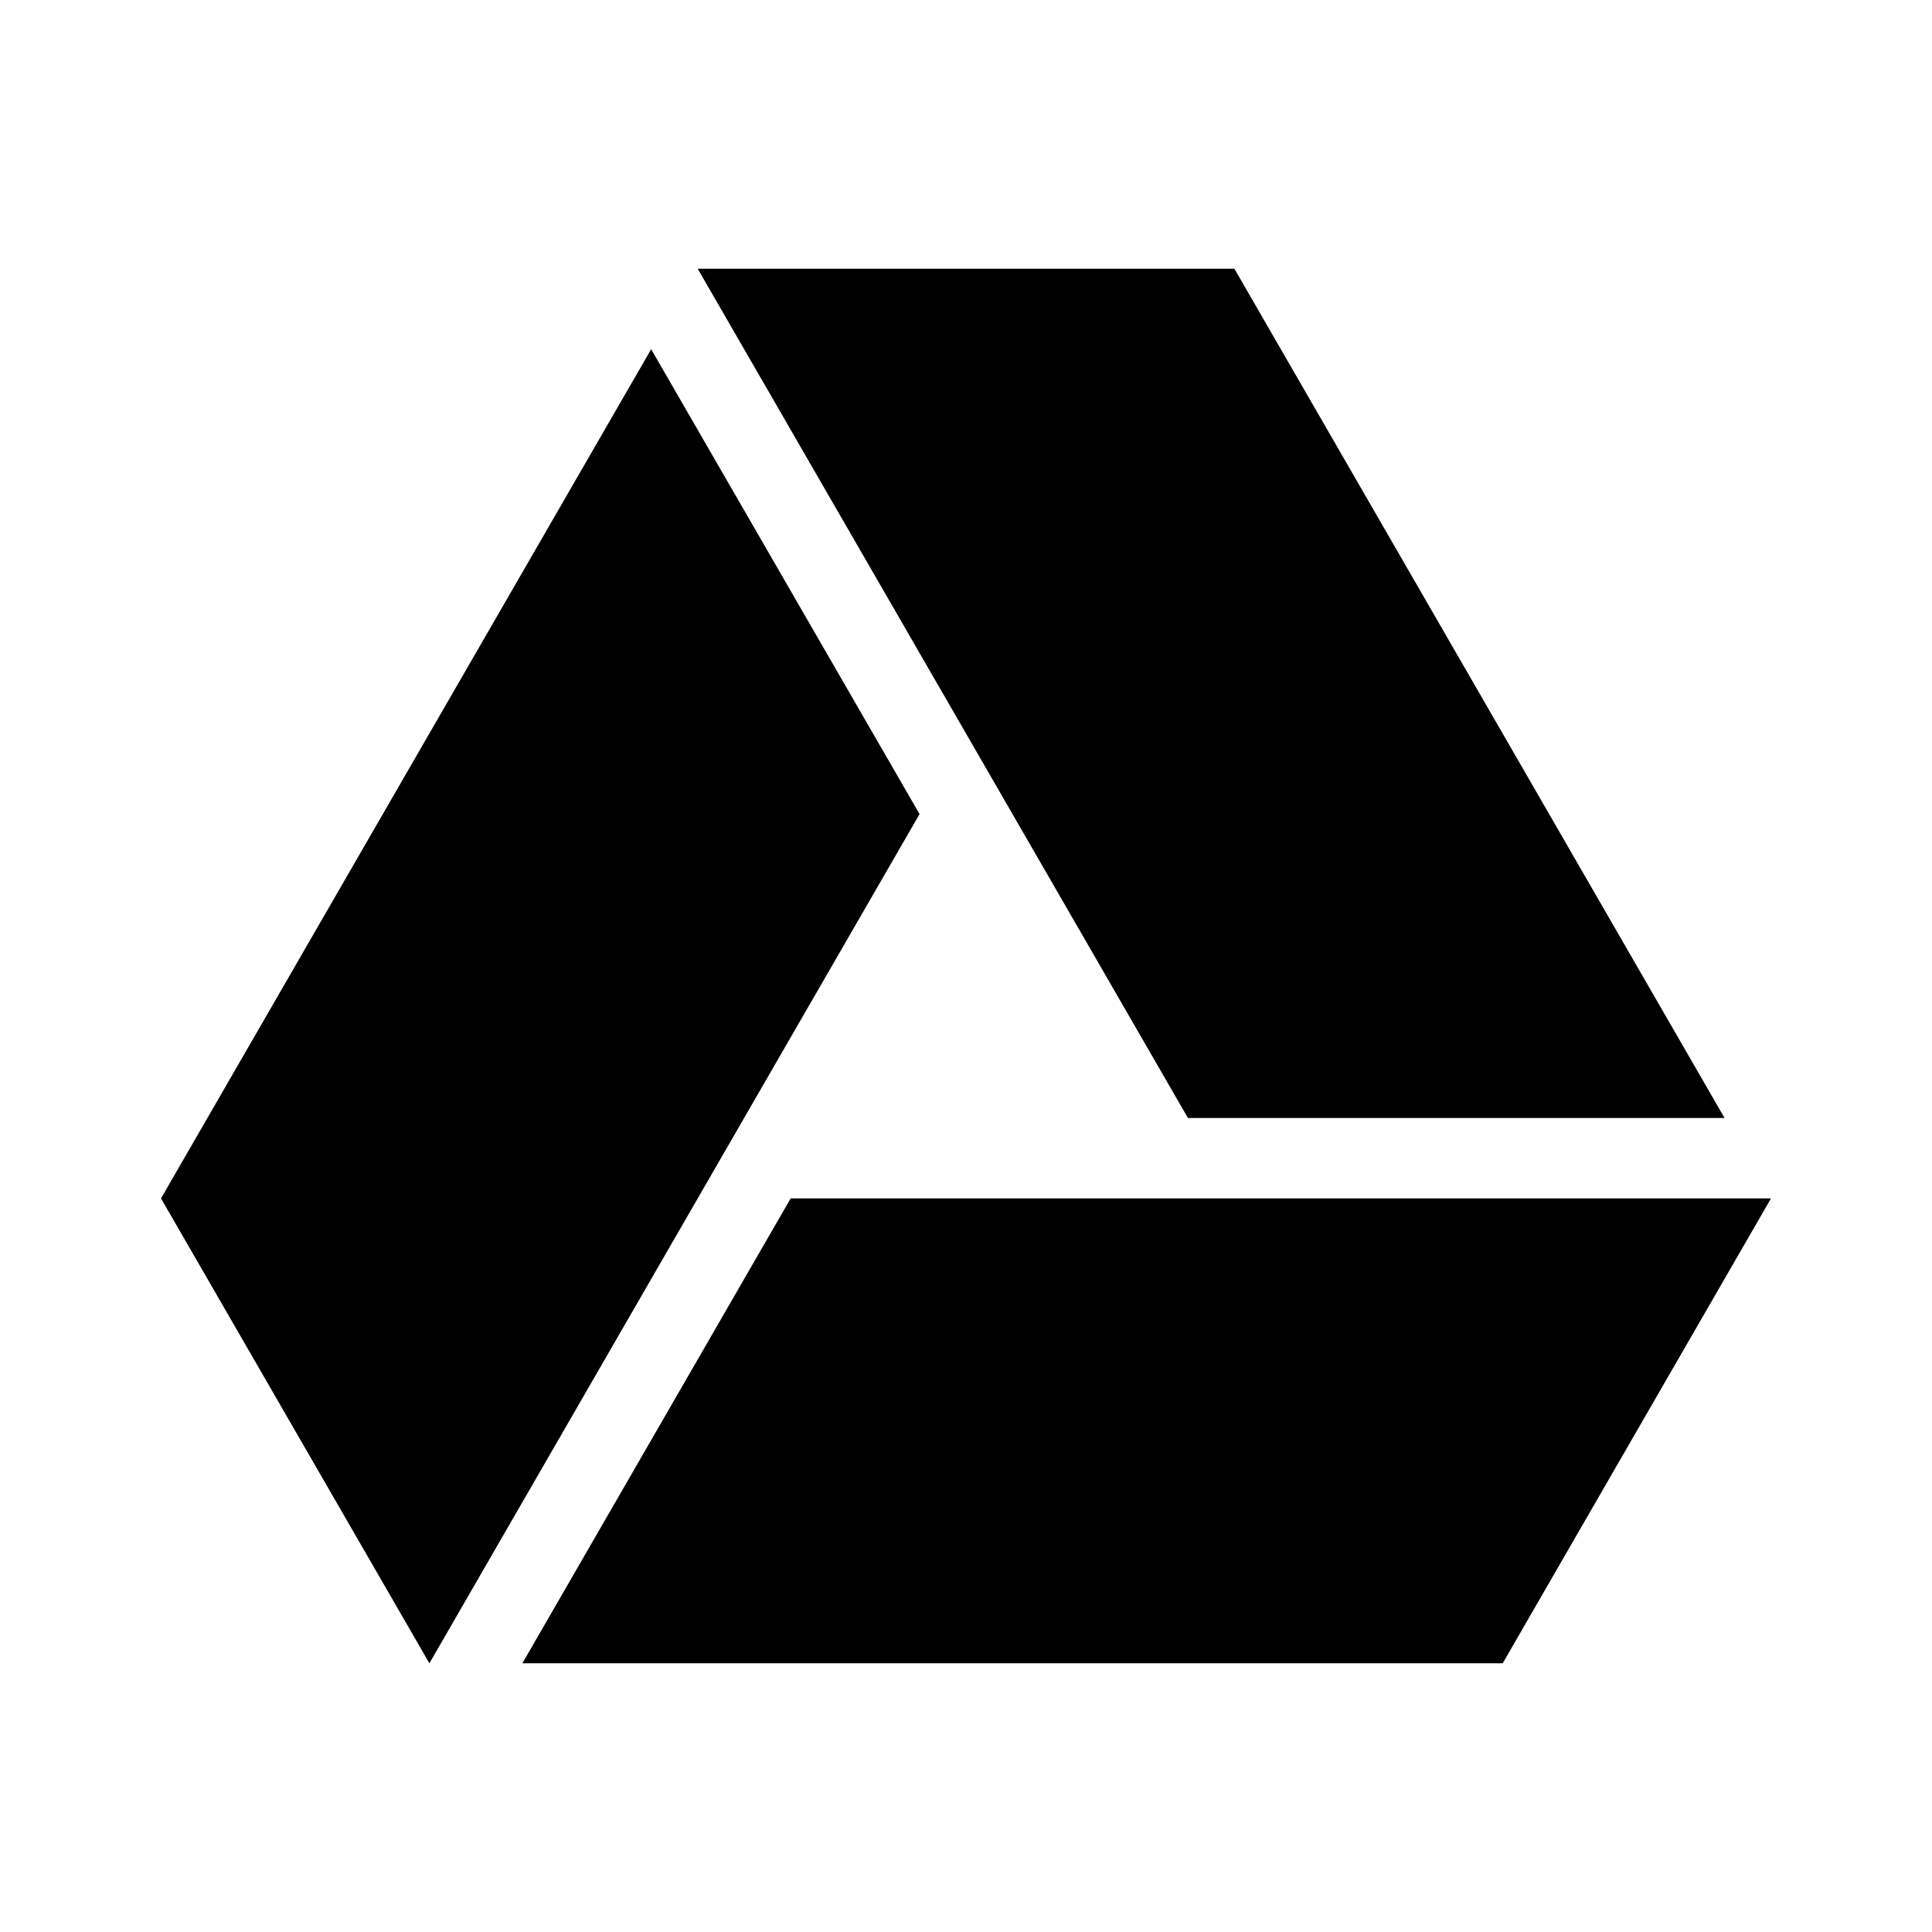
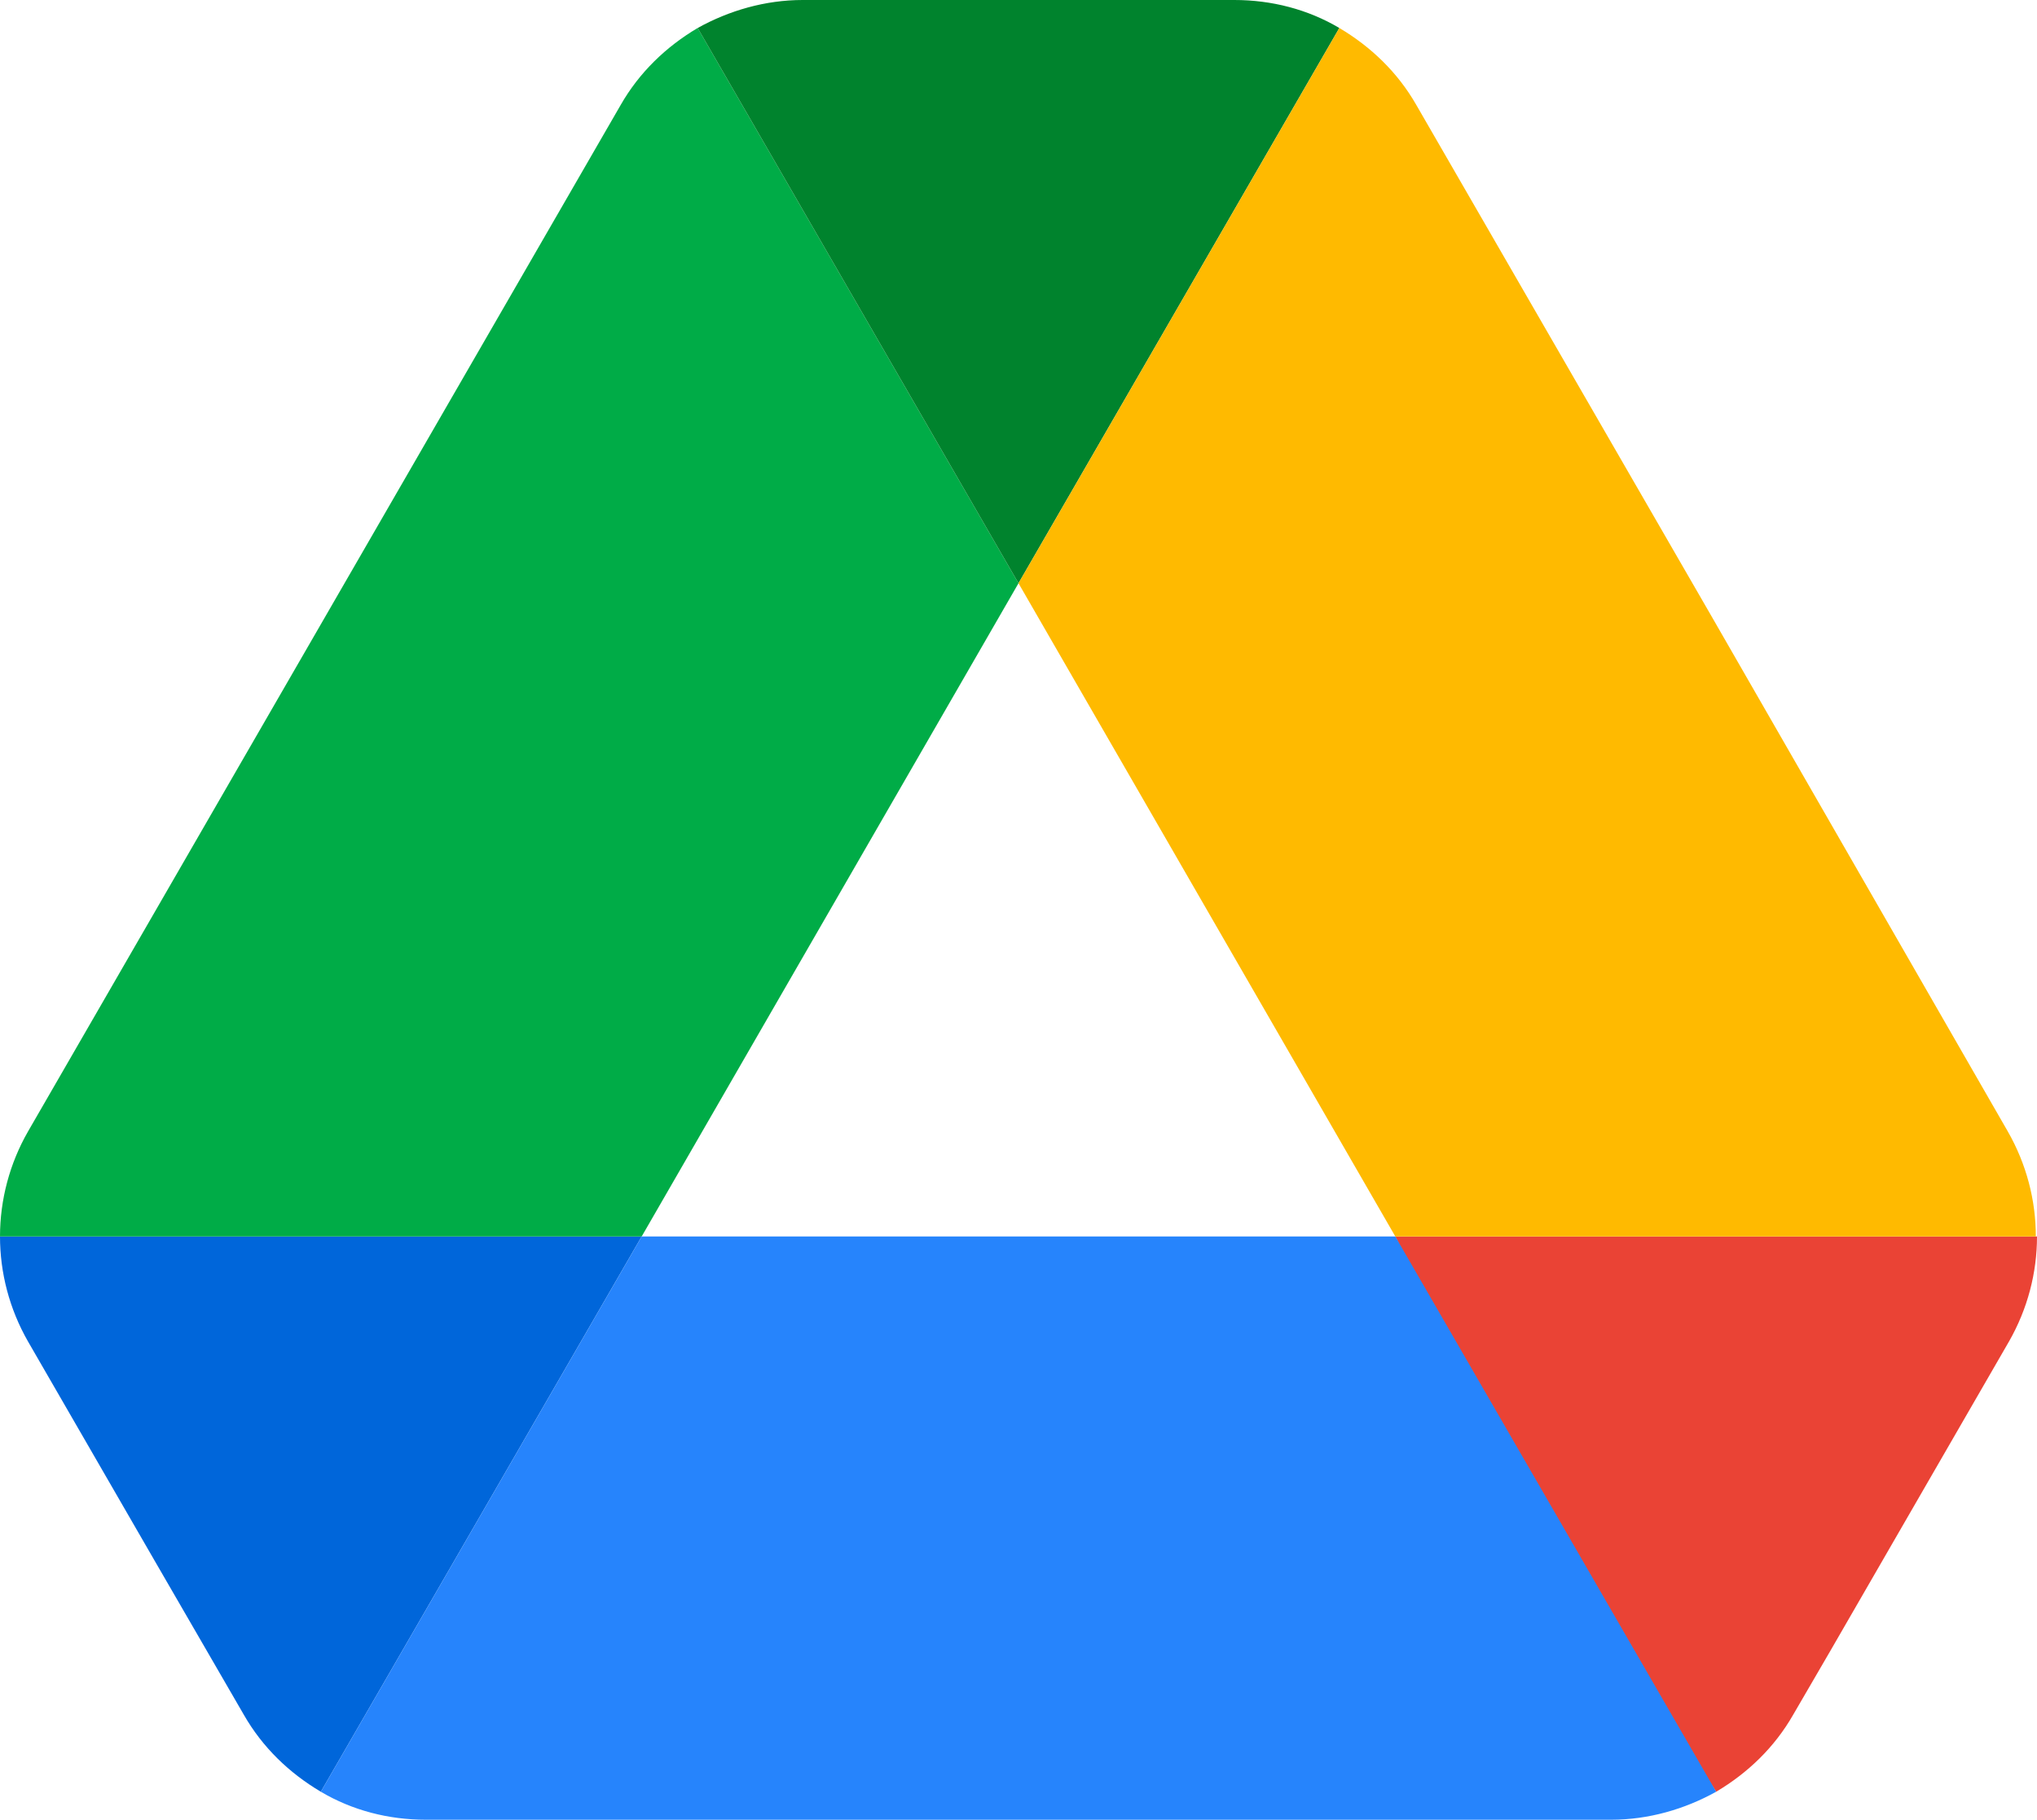
- <svg xmlns="http://www.w3.org/2000/svg" fill="#000000" width="800px" height="800px" viewBox="0 0 24 24" data-name="Layer 1">
-   <path d="M21.423,13.888,15.334,3.338H8.667l6.09,10.55ZM8.089,4.338,2,14.887l3.334,5.775,6.089-10.549Zm1.733,10.549L6.489,20.662H18.667L22,14.887Z" />
+ <svg xmlns="http://www.w3.org/2000/svg" viewBox="0 0 87.3 78" width="87.3" height="78">
+   <path fill="#0066da" d="m6.6 66.85 3.85 6.65c.8 1.4 1.95 2.5 3.3 3.3L27.5 53H0c0 1.55.4 3.1 1.2 4.5z" />
+   <path fill="#00ac47" d="M43.65 25 29.9 1.2c-1.35.8-2.5 1.9-3.3 3.3l-25.4 44A9.06 9.06 0 0 0 0 53h27.5z" />
+   <path fill="#ea4335" d="M73.55 76.8c1.35-.8 2.5-1.9 3.3-3.3l1.6-2.75L86.1 57.5c.8-1.4 1.2-2.95 1.2-4.5H59.798l5.852 11.5z" />
+   <path fill="#00832d" d="M43.65 25 57.4 1.2C56.05.4 54.5 0 52.9 0H34.4c-1.6 0-3.15.45-4.5 1.2z" />
+   <path fill="#2684fc" d="M59.8 53H27.5L13.75 76.8c1.35.8 2.9 1.2 4.5 1.2h50.8c1.6 0 3.15-.45 4.5-1.2z" />
+   <path fill="#ffba00" d="m73.4 26.5-12.7-22c-.8-1.4-1.95-2.5-3.3-3.3L43.65 25 59.8 53h27.45c0-1.55-.4-3.1-1.2-4.5z" />
</svg>
